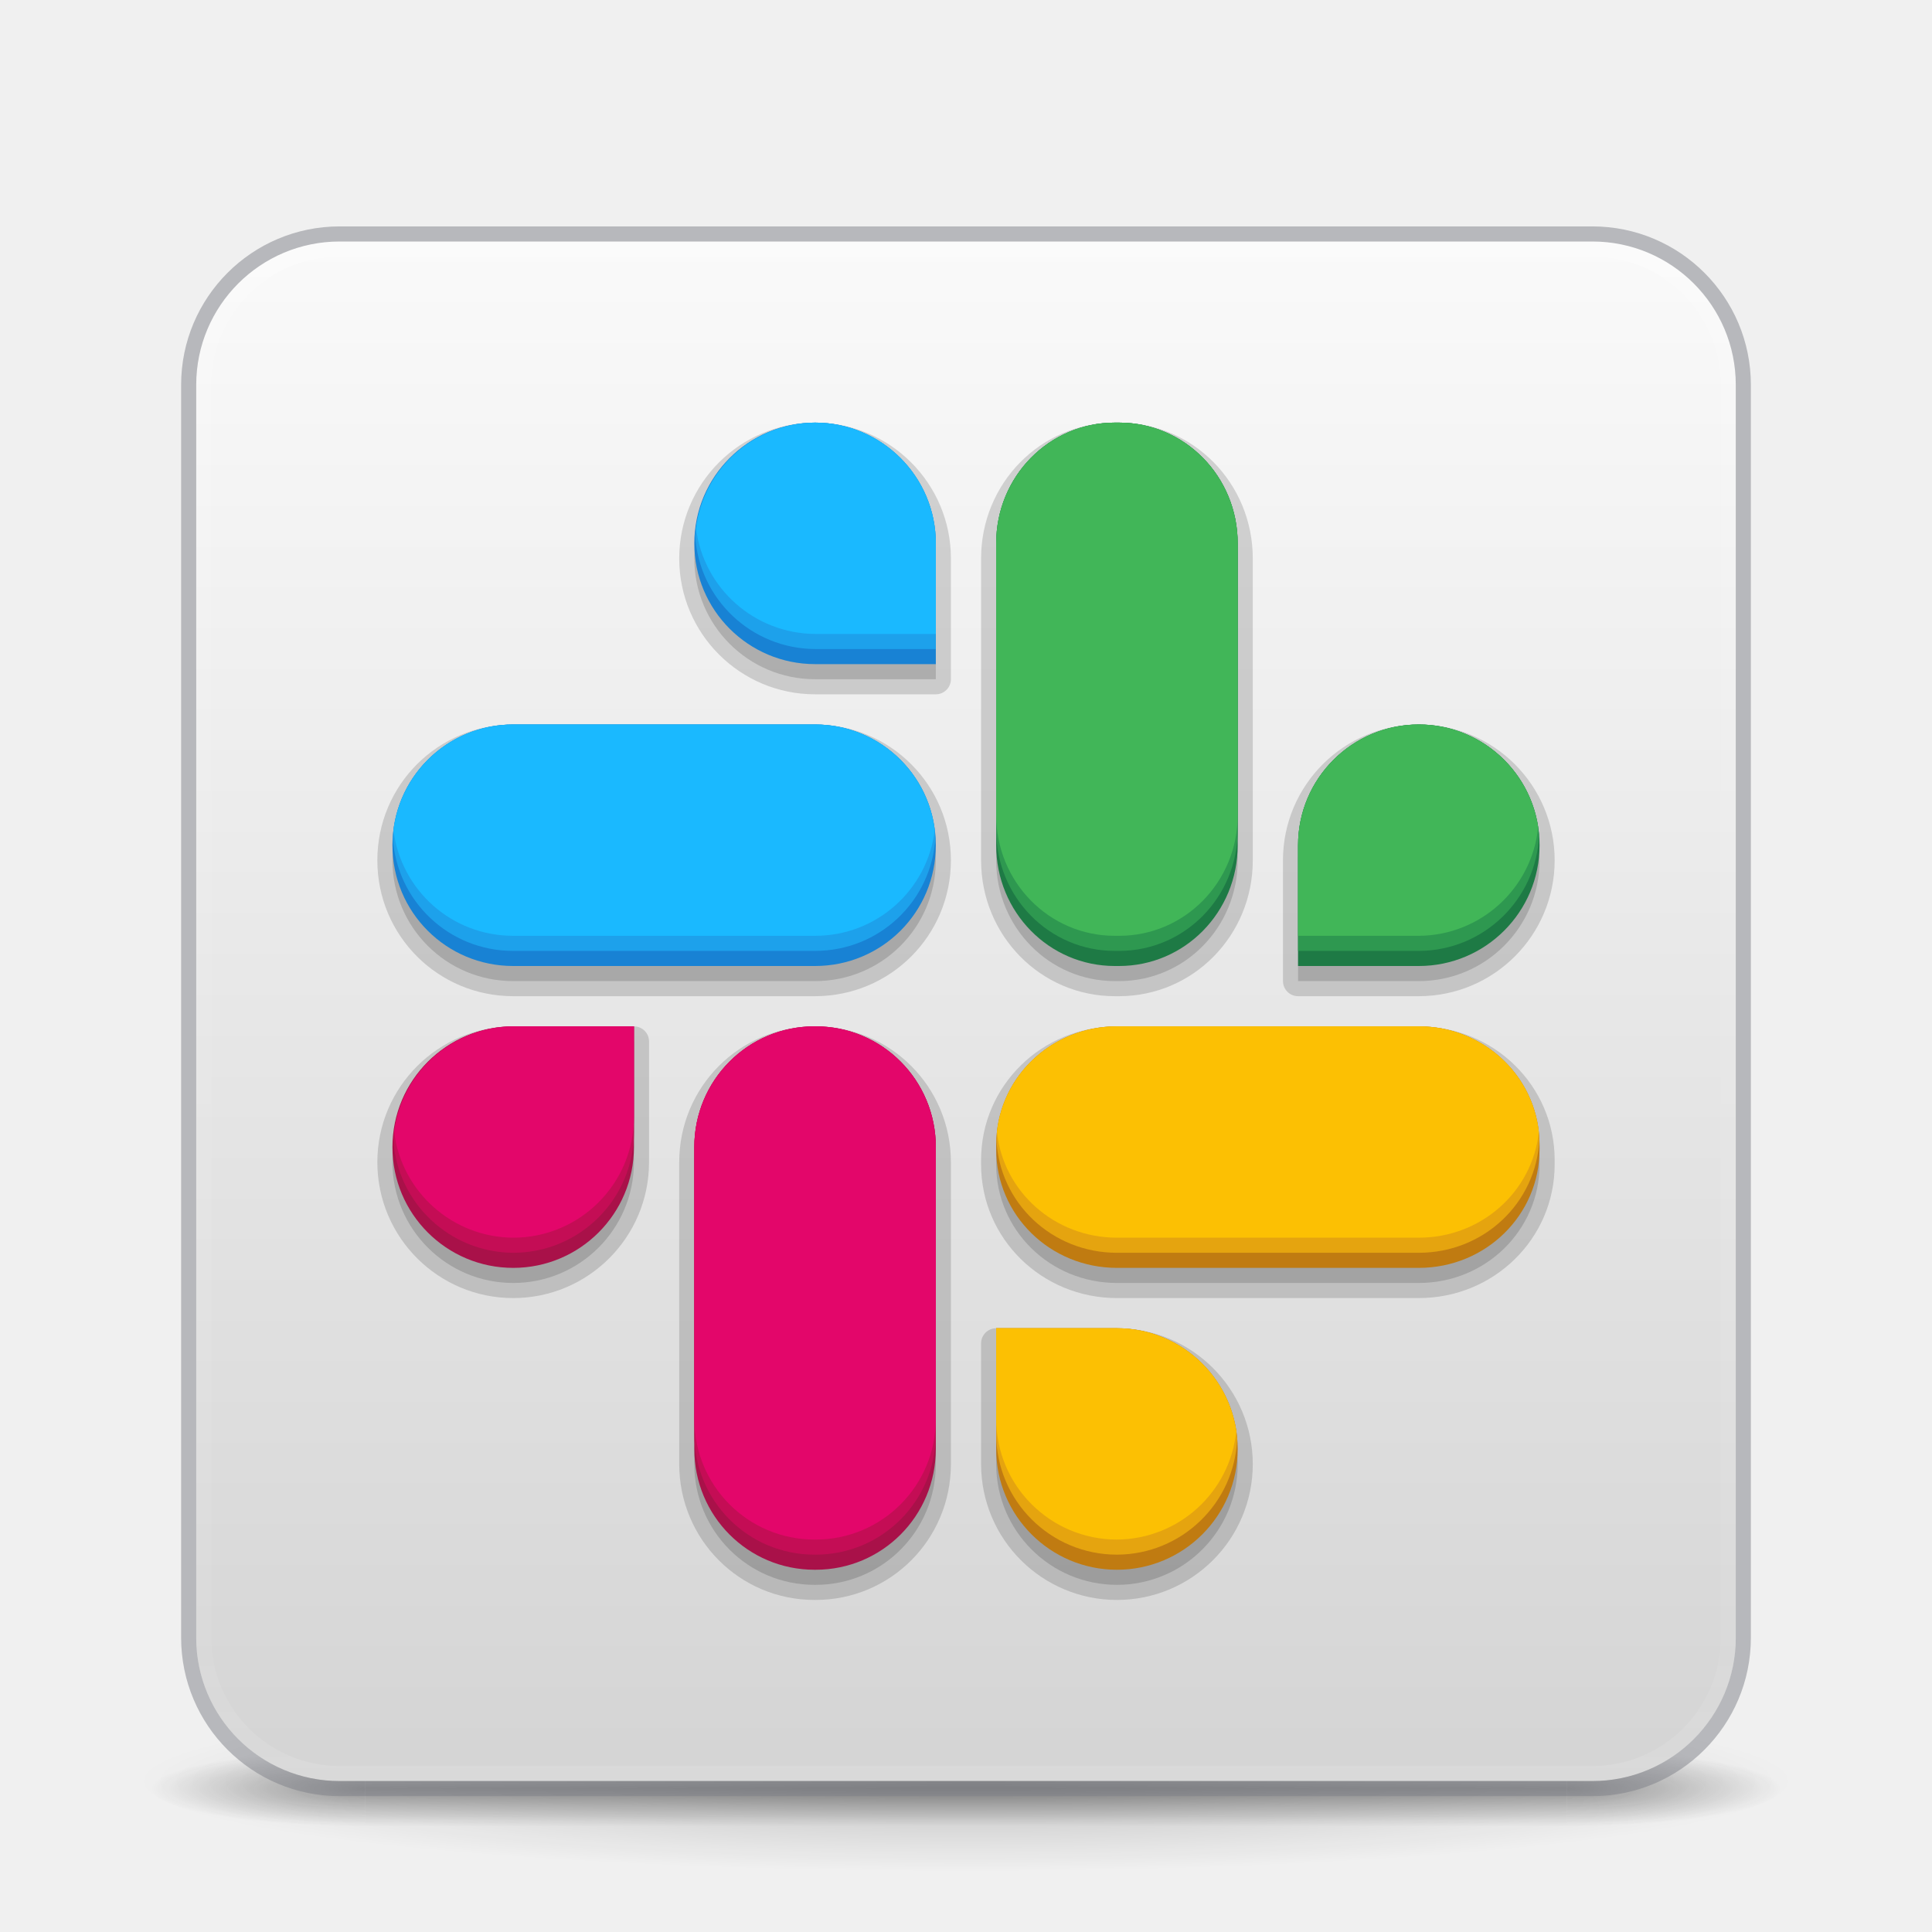
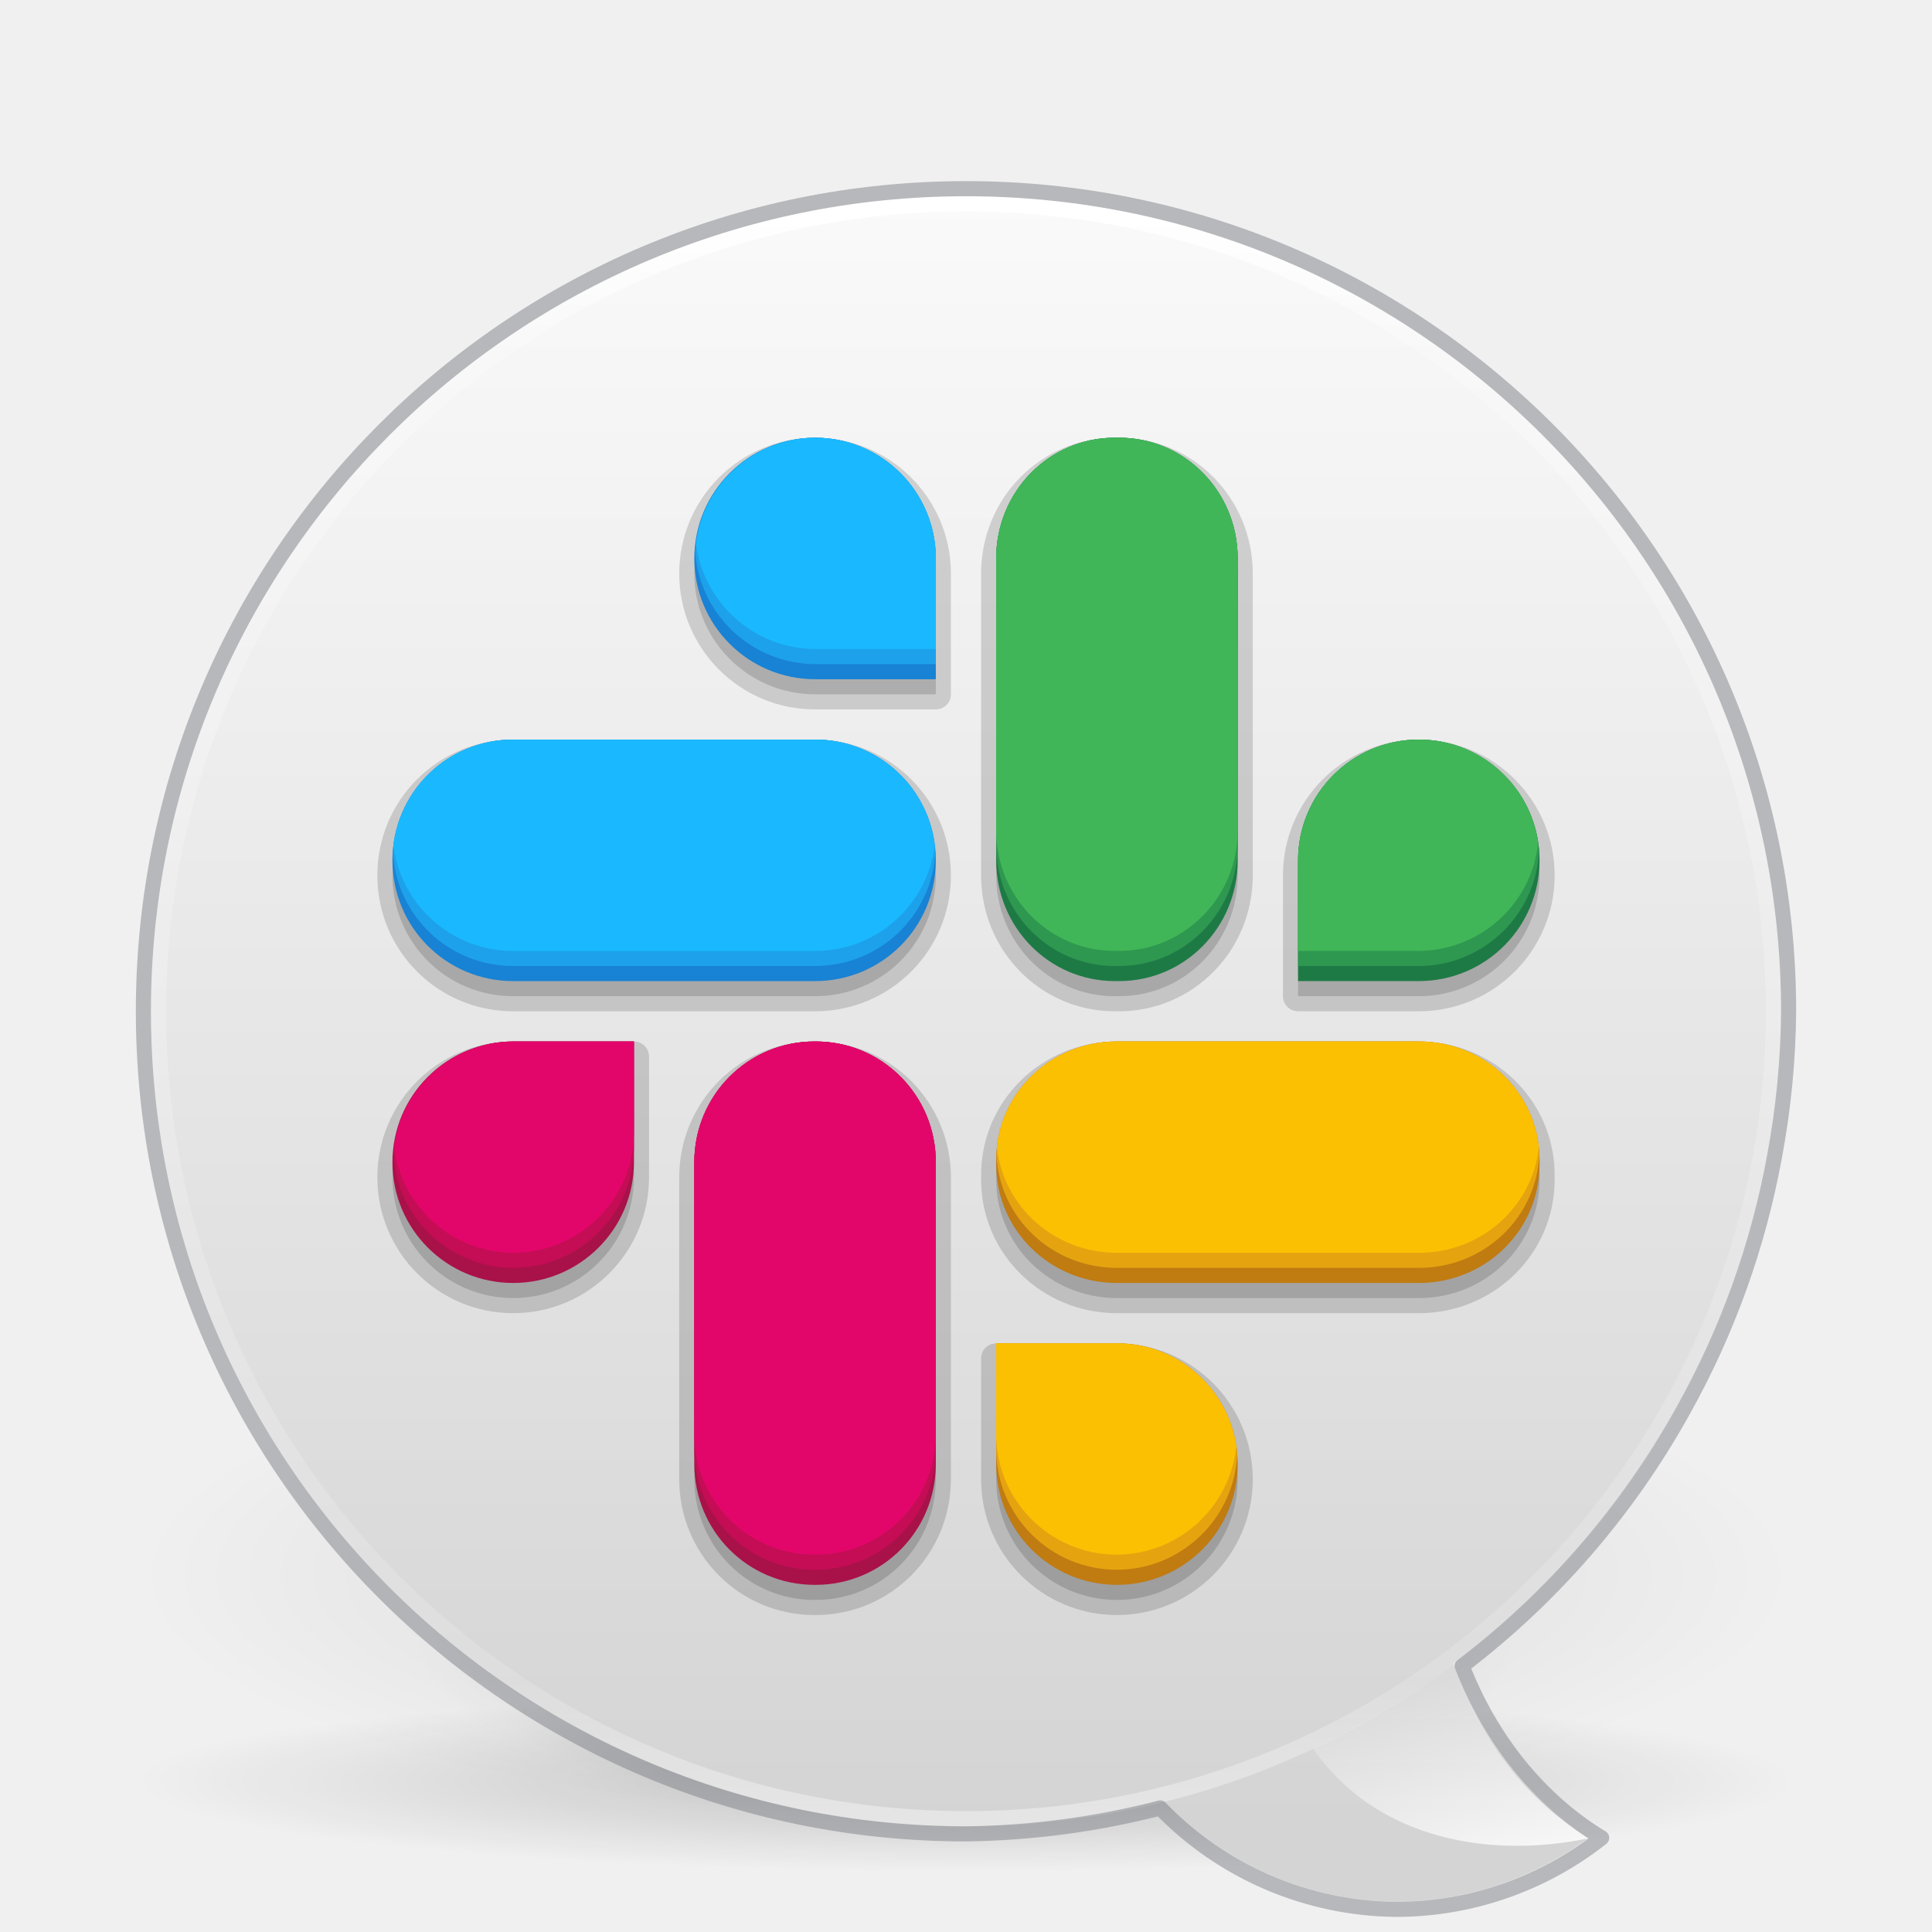
<svg xmlns="http://www.w3.org/2000/svg" xmlns:xlink="http://www.w3.org/1999/xlink" width="128" height="128" viewBox="0 0 128 128" fill="none" version="1.1" id="svg4" xml:space="preserve">
  <defs id="defs4">
    <linearGradient id="linearGradient3688-166-749-654">
      <stop offset="0" style="stop-color:#181818;stop-opacity:1" id="stop3088" />
      <stop offset="1" style="stop-color:#181818;stop-opacity:0" id="stop3090" />
    </linearGradient>
    <linearGradient id="linearGradient3702-501-757-795">
      <stop offset="0" style="stop-color:#181818;stop-opacity:0" id="stop3100" />
      <stop offset="0.5" style="stop-color:#181818;stop-opacity:1" id="stop3102" />
      <stop offset="1" style="stop-color:#181818;stop-opacity:0" id="stop3104" />
    </linearGradient>
    <linearGradient id="linearGradient4113">
      <stop id="stop4115" style="stop-color:#000000;stop-opacity:1" offset="0" />
      <stop id="stop4117" style="stop-color:#000000;stop-opacity:0" offset="1" />
    </linearGradient>
    <linearGradient gradientTransform="matrix(2.72973,0,0,2.72973,-1.51351,1.486514)" gradientUnits="userSpaceOnUse" xlink:href="#linearGradient3924-776" id="linearGradient3159" y2="42.5" x2="24" y1="5.5" x1="24" />
    <linearGradient id="linearGradient3924-776">
      <stop offset="0" style="stop-color:#ffffff;stop-opacity:1" id="stop3124" />
      <stop offset="0.088" style="stop-color:#ffffff;stop-opacity:0.235" id="stop3126" />
      <stop offset="0.911" style="stop-color:#ffffff;stop-opacity:0.157" id="stop3128" />
      <stop offset="1" style="stop-color:#ffffff;stop-opacity:0.392" id="stop3130" />
    </linearGradient>
    <radialGradient gradientTransform="matrix(2.003784,0,0,1.4,27.98813,-17.4)" gradientUnits="userSpaceOnUse" xlink:href="#linearGradient3688-166-749-654" id="radialGradient2455-1" fy="43.5" fx="4.993" r="2.5" cy="43.5" cx="4.993" />
    <radialGradient gradientTransform="matrix(2.003784,0,0,1.4,-20.01187,-104.4)" gradientUnits="userSpaceOnUse" xlink:href="#linearGradient3688-166-749-654" id="radialGradient2457-5" fy="43.5" fx="4.993" r="2.5" cy="43.5" cx="4.993" />
    <linearGradient gradientUnits="userSpaceOnUse" xlink:href="#linearGradient3702-501-757-795" id="linearGradient2459-7" y2="39.999" x2="25.058" y1="47.028" x1="25.058" />
    <radialGradient gradientTransform="matrix(1.556392,0,0,0.1697883,70.27036,102.1303)" gradientUnits="userSpaceOnUse" xlink:href="#linearGradient4113" id="radialGradient4377" fy="93.468" fx="-4.029" r="35.338" cy="93.468" cx="-4.029" />
    <style id="style1">.g{fill:#000;}.g,.h,.i{stroke-width:0px;}.h{fill:url(#e);}.i{fill:#fff;}</style>
    <linearGradient xlink:href="#linearGradient4-5" id="linearGradient4" x1="66" y1="16" x2="66" y2="118.5" gradientUnits="userSpaceOnUse" />
    <style id="style1-6">.cls-1{fill:#fff;}</style>
    <linearGradient id="linearGradient4-5">
      <stop style="stop-color:#fafafa;stop-opacity:1;" offset="0" id="stop4" />
      <stop style="stop-color:#d4d4d4;stop-opacity:1;" offset="1" id="stop5" />
    </linearGradient>
    <style id="style1-1">.g{fill:#000;}.g,.h,.i{stroke-width:0px;}.h{fill:url(#e);}.i{fill:#fff;}</style>
    <style id="style1-6-2">.cls-1{fill:#fff;}</style>
    <style id="style1-67">.cls-1{fill:#fff;}</style>
+     <linearGradient id="linearGradient29">
+       <stop style="stop-color:#ffffff;stop-opacity:1;" offset="0" id="stop29" />
+       <stop style="stop-color:#ffffff;stop-opacity:0;" offset="1" id="stop30" />
+     </linearGradient>
+     <linearGradient id="linearGradient12">
+       <stop id="stop8" style="stop-color:#ffffff;stop-opacity:1" offset="0" />
+       <stop id="stop9" style="stop-color:#ffffff;stop-opacity:0.235" offset="0.08" />
+       <stop id="stop10" style="stop-color:#ffffff;stop-opacity:0.157" offset="0.92" />
+       <stop id="stop11" style="stop-color:#ffffff;stop-opacity:0.392" offset="1" />
+     </linearGradient>
+     <linearGradient id="linearGradient2">
+       <stop style="stop-color:#5865f2;stop-opacity:1;" offset="0" id="stop3-3" />
+       <stop style="stop-color:#1f30f4;stop-opacity:1;" offset="1" id="stop4-5" />
+     </linearGradient>
+     <radialGradient gradientTransform="matrix(1.556392,0,0,0.1697883,70.27036,102.1303)" gradientUnits="userSpaceOnUse" xlink:href="#linearGradient4113" id="radialGradient4377-5" fy="93.468" fx="-4.029" r="35.338" cy="93.468" cx="-4.029" />
+     <style id="style1-62">.g{fill:#000;}.g,.h,.i{stroke-width:0px;}.h{fill:url(#e);}.i{fill:#fff;}</style>
+     <style id="style1-6-9">.cls-1{fill:#fff;}</style>
+     <radialGradient xlink:href="#linearGradient4113" id="radialGradient4" gradientUnits="userSpaceOnUse" gradientTransform="matrix(0.3823536,7.5555777e-8,-1.8372241e-8,0.1115198,-5.925427,36.33585)" cx="99.189" cy="185.297" fx="99.189" fy="185.297" r="62.769" />
+     <radialGradient xlink:href="#linearGradient4113" id="radialGradient5" gradientUnits="userSpaceOnUse" gradientTransform="matrix(0.2549024,5.3967361e-8,-1.2248161e-8,0.07965545,6.716382,44.24067)" cx="99.189" cy="185.297" fx="99.189" fy="185.297" r="62.769" />
+     <style id="style1-9">.g{fill:#000;}.g,.h,.i{stroke-width:0px;}.h{fill:url(#e);}.i{fill:#fff;}</style>
+     <style id="style1-6-12">.cls-1{fill:#fff;}</style>
+     <style id="style1-67-1">.cls-1{fill:#fff;}</style>
+     <style id="style1-56">.g{fill:#000;}.g,.h,.i{stroke-width:0px;}.h{fill:url(#e);}.i{fill:#fff;}</style>
+     <style id="style1-7">.g{fill:#000;}.g,.h,.i{stroke-width:0px;}.h{fill:url(#e);}.i{fill:#fff;}</style>
+     <style id="style1-5">.g{fill:#000;}.g,.h,.i{stroke-width:0px;}.h{fill:url(#e);}.i{fill:#fff;}</style>
+     <style id="style1-3">.g{fill:#000;}.g,.h,.i{stroke-width:0px;}.h{fill:url(#e);}.i{fill:#fff;}</style>
+     <style id="style1-6-1">.cls-1{fill:#fff;}</style>
+     <style id="style1-2">.g{fill:#000;}.g,.h,.i{stroke-width:0px;}.h{fill:url(#e);}.i{fill:#fff;}</style>
+     <style id="style1-6-8">.cls-1{fill:#fff;}</style>
+     <linearGradient xlink:href="#linearGradient12" id="linearGradient8" x1="64" y1="14" x2="64" y2="120" gradientUnits="userSpaceOnUse" />
+     <linearGradient xlink:href="#linearGradient4-5" id="linearGradient26" x1="64" y1="13" x2="64" y2="120.99" gradientUnits="userSpaceOnUse" />
+     <linearGradient xlink:href="#linearGradient29" id="linearGradient30" x1="101.853" y1="126.126" x2="97.222" y2="108.933" gradientUnits="userSpaceOnUse" />
  </defs>
-   <path d="m 119,118 a 55,6 0 0 1 -110,0 55,6 0 1 1 110,0 z" id="path3041" style="color:#000000;display:inline;overflow:visible;visibility:visible;opacity:0.2;fill:url(#radialGradient4377);fill-opacity:1;fill-rule:nonzero;stroke:none;stroke-width:1;marker:none;enable-background:accumulate" />
-   <g transform="matrix(2.699999,0,0,0.5555561,-0.8,94.88888)" id="g2036" style="display:inline">
-     <g transform="matrix(1.052632,0,0,1.285713,-1.263158,-13.42854)" id="g3712" style="opacity:0.4">
-       <rect width="5" height="7" x="38" y="40" id="rect2801" style="fill:url(#radialGradient2455-1);fill-opacity:1;stroke:none" />
-       <rect width="5" height="7" x="-10" y="-47" transform="scale(-1)" id="rect3696" style="fill:url(#radialGradient2457-5);fill-opacity:1;stroke:none" />
-       <rect width="28" height="7" x="10" y="40" id="rect3700" style="fill:url(#linearGradient2459-7);fill-opacity:1;stroke:none" />
-     </g>
+   <path d="m 119,118 c 0,3.314 -24.624,6 -55,6 -30.376,0 -55,-2.686 -55,-6 0,-3.314 24.624,-6 55,-6 30.376,0 55,2.686 55,6 z" id="path3041-2" style="color:#000000;display:inline;overflow:visible;visibility:visible;opacity:0.2;fill:url(#radialGradient4377-5);fill-opacity:1;fill-rule:nonzero;stroke:none;stroke-width:1;marker:none;enable-background:accumulate" />
+   <g id="g4" transform="matrix(2.269067,0,0,2.305074,-8.61012,-27.05439)" style="opacity:0.5;stroke-width:0.437">
+     <path d="m 56,57.002 a 24,6.999 0 1 1 -48,0 24,6.999 0 1 1 48,0 z" id="path3" style="opacity:0.2;fill:url(#radialGradient4);fill-opacity:1;stroke:none;stroke-width:0.437" />
+     <path style="opacity:0.4;fill:url(#radialGradient5);fill-opacity:1;stroke:none;stroke-width:0.437" id="path4" d="m 48,59.002 a 16,4.999 0 1 1 -32,0 16,4.999 0 1 1 32,0 z" />
  </g>
-   <rect width="102" height="102" rx="9.5" ry="9.5" x="13" y="16" id="rect5505-21-3" style="color:#000000;display:inline;overflow:visible;visibility:visible;fill:url(#linearGradient4);fill-rule:nonzero;stroke:none;stroke-width:1;marker:none;enable-background:accumulate" />
-   <rect width="101" height="101" rx="9" ry="9" x="13.5" y="16.5" id="rect6741-7" style="opacity:0.3;fill:none;stroke:url(#linearGradient3159);stroke-width:1;stroke-linecap:round;stroke-linejoin:round;stroke-miterlimit:4;stroke-dasharray:none;stroke-dashoffset:0;stroke-opacity:1" />
-   <rect width="103" height="103" rx="10" ry="10" x="12.5" y="15.5" id="rect5505-21-6" style="color:#000000;display:inline;overflow:visible;visibility:visible;opacity:0.5;fill:none;stroke:#7e8087;stroke-width:1;stroke-linecap:round;stroke-linejoin:round;stroke-miterlimit:4;stroke-dasharray:none;stroke-dashoffset:0;stroke-opacity:1;marker:none;enable-background:accumulate" />
-   <path id="path30" style="opacity:0.15;fill:#000000;fill-opacity:1;stroke:#000000;stroke-width:2;stroke-linecap:round;stroke-linejoin:round;stroke-dasharray:none;stroke-opacity:1" d="m 54,29 a 8,8 0 0 0 -8,8 8,8 0 0 0 8,8 h 8 v -8 a 8,8 0 0 0 -8,-8 z m 19.859,0 C 69.506,29 66,32.568 66,37 v 20 c 0,4.432 3.506,8 7.859,8 h 0.281 C 78.494,65 82,61.432 82,57 V 37 c 0,-4.432 -3.506,-8 -7.859,-8 z M 34,49 c -4.432,0 -8,3.568 -8,8 0,4.432 3.568,8 8,8 h 20 c 4.432,0 8,-3.568 8,-8 0,-4.432 -3.568,-8 -8,-8 z m 60,0 a 8,8 0 0 0 -8,8 v 8 h 8 a 8,8 0 0 0 8,-8 8,8 0 0 0 -8,-8 z M 34,69 a 8,8 0 0 0 -8,8 8,8 0 0 0 8,8 8,8 0 0 0 8,-8 v -8 z m 19.965,0 C 49.552,69 46,72.568 46,77 v 20 c 0,4.432 3.552,8 7.965,8 h 0.07 C 58.448,105 62,101.432 62,97 V 77 c 0,-4.432 -3.552,-8 -7.965,-8 z M 74,69 c -4.432,0 -8,3.499 -8,7.848 v 0.305 C 66,81.501 69.568,85 74,85 h 20 c 4.432,0 8,-3.499 8,-7.848 V 76.848 C 102,72.499 98.432,69 94,69 Z m -8,20 v 8 a 8,8 0 0 0 8,8 8,8 0 0 0 8,-8 8,8 0 0 0 -8,-8 z" />
-   <path id="path17" style="opacity:0.15;fill:#000000;fill-opacity:1;stroke:none;stroke-width:4;stroke-linecap:round;stroke-linejoin:round;stroke-opacity:1" d="m 54,29 a 8,8 0 0 0 -8,8 8,8 0 0 0 8,8 h 8 v -8 a 8,8 0 0 0 -8,-8 z m 19.859,0 C 69.506,29 66,32.568 66,37 v 20 c 0,4.432 3.506,8 7.859,8 h 0.281 C 78.494,65 82,61.432 82,57 V 37 c 0,-4.432 -3.506,-8 -7.859,-8 z M 34,49 c -4.432,0 -8,3.568 -8,8 0,4.432 3.568,8 8,8 h 20 c 4.432,0 8,-3.568 8,-8 0,-4.432 -3.568,-8 -8,-8 z m 60,0 a 8,8 0 0 0 -8,8 v 8 h 8 a 8,8 0 0 0 8,-8 8,8 0 0 0 -8,-8 z M 34,69 a 8,8 0 0 0 -8,8 8,8 0 0 0 8,8 8,8 0 0 0 8,-8 v -8 z m 19.965,0 C 49.552,69 46,72.568 46,77 v 20 c 0,4.432 3.552,8 7.965,8 h 0.07 C 58.448,105 62,101.432 62,97 V 77 c 0,-4.432 -3.552,-8 -7.965,-8 z M 74,69 c -4.432,0 -8,3.499 -8,7.848 v 0.305 C 66,81.501 69.568,85 74,85 h 20 c 4.432,0 8,-3.499 8,-7.848 V 76.848 C 102,72.499 98.432,69 94,69 Z m -8,20 v 8 a 8,8 0 0 0 8,8 8,8 0 0 0 8,-8 8,8 0 0 0 -8,-8 z" />
-   <path id="rect7-0" style="fill:#1882d4;fill-opacity:1;stroke:none;stroke-width:4;stroke-linecap:round;stroke-linejoin:round;stroke-opacity:1" d="m 54,28 a 8,8 0 0 0 -8,8 8,8 0 0 0 8,8 h 8 V 36 A 8,8 0 0 0 54,28 Z M 34,48 c -4.432,0 -8,3.568 -8,8 0,4.432 3.568,8 8,8 h 20 c 4.432,0 8,-3.568 8,-8 0,-4.432 -3.568,-8 -8,-8 z" />
-   <path id="rect8-9" style="fill:#a91149;fill-opacity:1;stroke:none;stroke-width:4;stroke-linecap:round;stroke-linejoin:round;stroke-opacity:1" d="m 34,68 a 8,8 0 0 0 -8,8 8,8 0 0 0 8,8 8,8 0 0 0 8,-8 v -8 z m 19.965,0 C 49.552,68 46,71.568 46,76 v 20 c 0,4.432 3.552,8 7.965,8 h 0.07 C 58.448,104 62,100.432 62,96 V 76 c 0,-4.432 -3.552,-8 -7.965,-8 z" />
-   <path id="rect9-3" style="fill:#c07b11;fill-opacity:1;stroke:none;stroke-width:4;stroke-linecap:round;stroke-linejoin:round;stroke-opacity:1" d="m 74,68 c -4.432,0 -8,3.499 -8,7.848 v 0.305 C 66,80.501 69.568,84 74,84 h 20 c 4.432,0 8,-3.499 8,-7.848 V 75.848 C 102,71.499 98.432,68 94,68 Z m -8,20 v 8 a 8,8 0 0 0 8,8 8,8 0 0 0 8,-8 8,8 0 0 0 -8,-8 z" />
-   <path id="rect6-6" style="fill:#1e7a45;fill-opacity:1;stroke:none;stroke-width:4;stroke-linecap:round;stroke-linejoin:round;stroke-opacity:1" d="M 73.859,28 C 69.506,28 66,31.568 66,36 v 20 c 0,4.432 3.506,8 7.859,8 h 0.281 C 78.494,64 82,60.432 82,56 V 36 c 0,-4.432 -3.506,-8 -7.859,-8 z M 94,48 a 8,8 0 0 0 -8,8 v 8 h 8 a 8,8 0 0 0 8,-8 8,8 0 0 0 -8,-8 z" />
-   <path id="path9" style="fill:#e5a40f;fill-opacity:1;stroke:none;stroke-width:4;stroke-linecap:round;stroke-linejoin:round;stroke-opacity:1" d="m 74,68 c -4.312,0 -7.797,3.316 -7.982,7.5 C 66.203,79.684 69.688,83 74,83 h 20 c 4.312,0 7.797,-3.316 7.982,-7.5 C 101.797,71.316 98.312,68 94,68 Z m -8,20 v 7 a 8,8 0 0 0 8,8 8,8 0 0 0 7.967,-7.703 A 8,8 0 0 0 74,88 Z" />
-   <path id="path10" style="fill:#fcc003;fill-opacity:1;stroke:none;stroke-width:4;stroke-linecap:round;stroke-linejoin:round;stroke-opacity:1" d="m 74,68 c -4.14,0 -7.525,3.054 -7.953,7 0.428,3.946 3.813,7 7.953,7 h 20 c 4.14,0 7.525,-3.054 7.953,-7 C 101.525,71.054 98.14,68 94,68 Z m -8,20 v 6 a 8,8 0 0 0 8,8 8,8 0 0 0 7.908,-7.197 A 8,8 0 0 0 74,88 Z" />
-   <path id="path11" style="fill:#2e9850;fill-opacity:1;stroke:none;stroke-width:4;stroke-linecap:round;stroke-linejoin:round;stroke-opacity:1" d="M 73.859,28 C 69.506,28 66,31.568 66,36 v 19 c 0,4.432 3.506,8 7.859,8 h 0.281 C 78.494,63 82,59.432 82,55 V 36 c 0,-4.432 -3.506,-8 -7.859,-8 z M 94,48 a 8,8 0 0 0 -8,8 v 7 h 8 A 8,8 0 0 0 101.967,55.297 8,8 0 0 0 94,48 Z" />
-   <path id="path12" style="fill:#41b658;fill-opacity:1;stroke:none;stroke-width:4;stroke-linecap:round;stroke-linejoin:round;stroke-opacity:1" d="M 73.859,28 C 69.506,28 66,31.568 66,36 v 18 c 0,4.432 3.506,8 7.859,8 h 0.281 C 78.494,62 82,58.432 82,54 V 36 c 0,-4.432 -3.506,-8 -7.859,-8 z M 94,48 a 8,8 0 0 0 -8,8 v 6 h 8 A 8,8 0 0 0 101.908,54.803 8,8 0 0 0 94,48 Z" />
-   <path id="path13" style="fill:#c40d55;fill-opacity:1;stroke:none;stroke-width:4;stroke-linecap:round;stroke-linejoin:round;stroke-opacity:1" d="M 34,68 A 8,8 0 0 0 26.057,75.5 8,8 0 0 0 34,83 8,8 0 0 0 42,75 v -7 z m 19.965,0 C 49.552,68 46,71.568 46,76 v 19 c 0,4.432 3.552,8 7.965,8 h 0.07 C 58.448,103 62,99.432 62,95 V 76 c 0,-4.432 -3.552,-8 -7.965,-8 z" />
-   <path id="path14" style="fill:#e3066a;fill-opacity:1;stroke:none;stroke-width:4;stroke-linecap:round;stroke-linejoin:round;stroke-opacity:1" d="M 34,68 A 8,8 0 0 0 26.113,75 8,8 0 0 0 34,82 8,8 0 0 0 42,74 v -6 z m 19.965,0 C 49.552,68 46,71.568 46,76 v 18 c 0,4.432 3.552,8 7.965,8 h 0.07 C 58.448,102 62,98.432 62,94 V 76 c 0,-4.432 -3.552,-8 -7.965,-8 z" />
-   <path id="path15" style="fill:#1da1eb;fill-opacity:1;stroke:none;stroke-width:4;stroke-linecap:round;stroke-linejoin:round;stroke-opacity:1" d="M 54,28 A 8,8 0 0 0 46.057,35.5 8,8 0 0 0 54,43 h 8 V 36 A 8,8 0 0 0 54,28 Z M 34,48 c -4.263,0 -7.717,3.304 -7.975,7.5 C 26.283,59.696 29.737,63 34,63 h 20 c 4.263,0 7.717,-3.304 7.975,-7.5 C 61.717,51.304 58.263,48 54,48 Z" />
-   <path id="path16" style="fill:#1ab9ff;fill-opacity:1;stroke:none;stroke-width:4;stroke-linecap:round;stroke-linejoin:round;stroke-opacity:1" d="M 54,28 A 8,8 0 0 0 46.113,35 8,8 0 0 0 54,42 h 8 V 36 A 8,8 0 0 0 54,28 Z M 34,48 c -4.093,0 -7.442,3.044 -7.932,7 0.49,3.956 3.839,7 7.932,7 h 20 c 4.093,0 7.442,-3.044 7.932,-7 C 61.442,51.044 58.093,48 54,48 Z" />
+   <path d="m 64,13.01 c 29.824,0 53.99,24.167 53.99,53.986 -0.026,3.203 -0.338,6.398 -0.932,9.549 -1.068,5.847 -3.093,11.477 -5.996,16.666 -3.623,6.53 -8.561,12.238 -14.502,16.762 l -0.307,0.232 0.141,0.359 c 1.842,4.741 4.94,8.658 8.832,11.215 -3.684,2.718 -8.137,4.207 -12.723,4.211 -5.764,-0.05 -11.265,-2.413 -15.27,-6.559 l -0.207,-0.215 -0.287,0.074 C 72.574,120.363 68.295,120.934 64,120.99 34.176,120.99 10.01,96.824 10.01,67 10.01,37.176 34.176,13.01 64,13.01 Z" style="opacity:1;fill:url(#linearGradient26);stroke:none;stroke-width:1;stroke-linejoin:round;stroke-dasharray:none;stroke-opacity:0.5" id="path19" />
+   <path id="circle6" d="m 64,13.51 c 29.554,0 53.49,23.937 53.49,53.49 0,29.554 -23.937,53.49 -53.49,53.49 C 34.446,120.49 10.51,96.554 10.51,67 10.51,37.446 34.446,13.51 64,13.51 Z" style="opacity:1;fill:none;fill-opacity:1;stroke:url(#linearGradient8);stroke-linejoin:round;stroke-opacity:1" />
+   <path style="opacity:1;fill:url(#linearGradient30);fill-opacity:1;stroke:none;stroke-width:1;stroke-linejoin:round;stroke-dasharray:none;stroke-opacity:0.5" d="m 105.25,121.797 c -7.253,1.476 -14.387,-0.33 -18.258,-5.953 3.423,-1.65 6.548,-3.529 9.374,-5.636 1.722,5.102 4.684,8.965 8.885,11.589 z" id="path29" />
+   <path d="M 64,12.5 C 33.9,12.5 9.5,36.9 9.5,67 c 0,30.1 24.4,54.5 54.5,54.5 4.342,-0.057 8.662,-0.633 12.867,-1.715 4.1,4.244 9.732,6.664 15.633,6.715 4.942,-0.004 9.739,-1.673 13.617,-4.736 -4.086,-2.473 -7.344,-6.483 -9.248,-11.385 5.997,-4.567 10.982,-10.328 14.639,-16.92 2.93,-5.236 4.975,-10.92 6.053,-16.822 C 118.159,73.459 118.473,70.234 118.5,67 118.5,36.9 94.1,12.5 64,12.5 Z" style="opacity:1;fill:none;stroke:#7e8087;stroke-width:1;stroke-linejoin:round;stroke-dasharray:none;stroke-opacity:0.5" id="path2" />
+   <path id="path30-0" style="opacity:0.15;fill:#000000;fill-opacity:1;stroke:#000000;stroke-width:2;stroke-linecap:round;stroke-linejoin:round;stroke-dasharray:none;stroke-opacity:1" d="m 54,30 a 8,8 0 0 0 -8,8 8,8 0 0 0 8,8 h 8 v -8 a 8,8 0 0 0 -8,-8 z m 19.859,0 C 69.506,30 66,33.568 66,38 v 20 c 0,4.432 3.506,8 7.859,8 h 0.281 C 78.494,66 82,62.432 82,58 V 38 c 0,-4.432 -3.506,-8 -7.859,-8 z M 34,50 c -4.432,0 -8,3.568 -8,8 0,4.432 3.568,8 8,8 h 20 c 4.432,0 8,-3.568 8,-8 0,-4.432 -3.568,-8 -8,-8 z m 60,0 a 8,8 0 0 0 -8,8 v 8 h 8 a 8,8 0 0 0 8,-8 8,8 0 0 0 -8,-8 z M 34,70 a 8,8 0 0 0 -8,8 8,8 0 0 0 8,8 8,8 0 0 0 8,-8 v -8 z m 19.965,0 C 49.552,70 46,73.568 46,78 v 20 c 0,4.432 3.552,8 7.965,8 h 0.07 C 58.448,106 62,102.432 62,98 V 78 c 0,-4.432 -3.552,-8 -7.965,-8 z M 74,70 c -4.432,0 -8,3.499 -8,7.848 v 0.305 C 66,82.501 69.568,86 74,86 h 20 c 4.432,0 8,-3.499 8,-7.848 V 77.848 C 102,73.499 98.432,70 94,70 Z m -8,20 v 8 a 8,8 0 0 0 8,8 8,8 0 0 0 8,-8 8,8 0 0 0 -8,-8 z" />
+   <path id="path17-6" style="opacity:0.15;fill:#000000;fill-opacity:1;stroke:none;stroke-width:4;stroke-linecap:round;stroke-linejoin:round;stroke-opacity:1" d="m 54,30 a 8,8 0 0 0 -8,8 8,8 0 0 0 8,8 h 8 v -8 a 8,8 0 0 0 -8,-8 z m 19.859,0 C 69.506,30 66,33.568 66,38 v 20 c 0,4.432 3.506,8 7.859,8 h 0.281 C 78.494,66 82,62.432 82,58 V 38 c 0,-4.432 -3.506,-8 -7.859,-8 z M 34,50 c -4.432,0 -8,3.568 -8,8 0,4.432 3.568,8 8,8 h 20 c 4.432,0 8,-3.568 8,-8 0,-4.432 -3.568,-8 -8,-8 z m 60,0 a 8,8 0 0 0 -8,8 v 8 h 8 a 8,8 0 0 0 8,-8 8,8 0 0 0 -8,-8 z M 34,70 a 8,8 0 0 0 -8,8 8,8 0 0 0 8,8 8,8 0 0 0 8,-8 v -8 z m 19.965,0 C 49.552,70 46,73.568 46,78 v 20 c 0,4.432 3.552,8 7.965,8 h 0.07 C 58.448,106 62,102.432 62,98 V 78 c 0,-4.432 -3.552,-8 -7.965,-8 z M 74,70 c -4.432,0 -8,3.499 -8,7.848 v 0.305 C 66,82.501 69.568,86 74,86 h 20 c 4.432,0 8,-3.499 8,-7.848 V 77.848 C 102,73.499 98.432,70 94,70 Z m -8,20 v 8 a 8,8 0 0 0 8,8 8,8 0 0 0 8,-8 8,8 0 0 0 -8,-8 z" />
+   <path id="rect7-0-2" style="fill:#1882d4;fill-opacity:1;stroke:none;stroke-width:4;stroke-linecap:round;stroke-linejoin:round;stroke-opacity:1" d="m 54,29 a 8,8 0 0 0 -8,8 8,8 0 0 0 8,8 h 8 V 37 A 8,8 0 0 0 54,29 Z M 34,49 c -4.432,0 -8,3.568 -8,8 0,4.432 3.568,8 8,8 h 20 c 4.432,0 8,-3.568 8,-8 0,-4.432 -3.568,-8 -8,-8 z" />
+   <path id="rect8-9-6" style="fill:#a91149;fill-opacity:1;stroke:none;stroke-width:4;stroke-linecap:round;stroke-linejoin:round;stroke-opacity:1" d="m 34,69 a 8,8 0 0 0 -8,8 8,8 0 0 0 8,8 8,8 0 0 0 8,-8 v -8 z m 19.965,0 C 49.552,69 46,72.568 46,77 v 20 c 0,4.432 3.552,8 7.965,8 h 0.07 C 58.448,105 62,101.432 62,97 V 77 c 0,-4.432 -3.552,-8 -7.965,-8 z" />
+   <path id="rect9-3-1" style="fill:#c07b11;fill-opacity:1;stroke:none;stroke-width:4;stroke-linecap:round;stroke-linejoin:round;stroke-opacity:1" d="m 74,69 c -4.432,0 -8,3.499 -8,7.848 v 0.305 C 66,81.501 69.568,85 74,85 h 20 c 4.432,0 8,-3.499 8,-7.848 V 76.848 C 102,72.499 98.432,69 94,69 Z m -8,20 v 8 a 8,8 0 0 0 8,8 8,8 0 0 0 8,-8 8,8 0 0 0 -8,-8 z" />
+   <path id="rect6-6-8" style="fill:#1e7a45;fill-opacity:1;stroke:none;stroke-width:4;stroke-linecap:round;stroke-linejoin:round;stroke-opacity:1" d="M 73.859,29 C 69.506,29 66,32.568 66,37 v 20 c 0,4.432 3.506,8 7.859,8 h 0.281 C 78.494,65 82,61.432 82,57 V 37 c 0,-4.432 -3.506,-8 -7.859,-8 z M 94,49 a 8,8 0 0 0 -8,8 v 8 h 8 a 8,8 0 0 0 8,-8 8,8 0 0 0 -8,-8 z" />
+   <path id="path9-7" style="fill:#e5a40f;fill-opacity:1;stroke:none;stroke-width:4;stroke-linecap:round;stroke-linejoin:round;stroke-opacity:1" d="m 74,69 c -4.312,0 -7.797,3.316 -7.982,7.5 C 66.203,80.684 69.688,84 74,84 h 20 c 4.312,0 7.797,-3.316 7.982,-7.5 C 101.797,72.316 98.312,69 94,69 Z m -8,20 v 7 a 8,8 0 0 0 8,8 8,8 0 0 0 7.967,-7.703 A 8,8 0 0 0 74,89 Z" />
+   <path id="path10-9" style="fill:#fcc003;fill-opacity:1;stroke:none;stroke-width:4;stroke-linecap:round;stroke-linejoin:round;stroke-opacity:1" d="m 74,69 c -4.14,0 -7.525,3.054 -7.953,7 0.428,3.946 3.813,7 7.953,7 h 20 c 4.14,0 7.525,-3.054 7.953,-7 C 101.525,72.054 98.14,69 94,69 Z m -8,20 v 6 a 8,8 0 0 0 8,8 8,8 0 0 0 7.908,-7.197 A 8,8 0 0 0 74,89 Z" />
+   <path id="path11-2" style="fill:#2e9850;fill-opacity:1;stroke:none;stroke-width:4;stroke-linecap:round;stroke-linejoin:round;stroke-opacity:1" d="M 73.859,29 C 69.506,29 66,32.568 66,37 v 19 c 0,4.432 3.506,8 7.859,8 h 0.281 C 78.494,64 82,60.432 82,56 V 37 c 0,-4.432 -3.506,-8 -7.859,-8 z M 94,49 a 8,8 0 0 0 -8,8 v 7 h 8 A 8,8 0 0 0 101.967,56.297 8,8 0 0 0 94,49 Z" />
+   <path id="path12-0" style="fill:#41b658;fill-opacity:1;stroke:none;stroke-width:4;stroke-linecap:round;stroke-linejoin:round;stroke-opacity:1" d="M 73.859,29 C 69.506,29 66,32.568 66,37 v 18 c 0,4.432 3.506,8 7.859,8 h 0.281 C 78.494,63 82,59.432 82,55 V 37 c 0,-4.432 -3.506,-8 -7.859,-8 z M 94,49 a 8,8 0 0 0 -8,8 v 6 h 8 A 8,8 0 0 0 101.908,55.803 8,8 0 0 0 94,49 Z" />
+   <path id="path13-2" style="fill:#c40d55;fill-opacity:1;stroke:none;stroke-width:4;stroke-linecap:round;stroke-linejoin:round;stroke-opacity:1" d="M 34,69 A 8,8 0 0 0 26.057,76.5 8,8 0 0 0 34,84 8,8 0 0 0 42,76 v -7 z m 19.965,0 C 49.552,69 46,72.568 46,77 v 19 c 0,4.432 3.552,8 7.965,8 h 0.07 C 58.448,104 62,100.432 62,96 V 77 c 0,-4.432 -3.552,-8 -7.965,-8 z" />
+   <path id="path14-3" style="fill:#e3066a;fill-opacity:1;stroke:none;stroke-width:4;stroke-linecap:round;stroke-linejoin:round;stroke-opacity:1" d="M 34,69 A 8,8 0 0 0 26.113,76 8,8 0 0 0 34,83 8,8 0 0 0 42,75 v -6 z m 19.965,0 C 49.552,69 46,72.568 46,77 v 18 c 0,4.432 3.552,8 7.965,8 h 0.07 C 58.448,103 62,99.432 62,95 V 77 c 0,-4.432 -3.552,-8 -7.965,-8 z" />
+   <path id="path15-7" style="fill:#1da1eb;fill-opacity:1;stroke:none;stroke-width:4;stroke-linecap:round;stroke-linejoin:round;stroke-opacity:1" d="M 54,29 A 8,8 0 0 0 46.057,36.5 8,8 0 0 0 54,44 h 8 V 37 A 8,8 0 0 0 54,29 Z M 34,49 c -4.263,0 -7.717,3.304 -7.975,7.5 C 26.283,60.696 29.737,64 34,64 h 20 c 4.263,0 7.717,-3.304 7.975,-7.5 C 61.717,52.304 58.263,49 54,49 Z" />
+   <path id="path16-5" style="fill:#1ab9ff;fill-opacity:1;stroke:none;stroke-width:4;stroke-linecap:round;stroke-linejoin:round;stroke-opacity:1" d="M 54,29 A 8,8 0 0 0 46.113,36 8,8 0 0 0 54,43 h 8 V 37 A 8,8 0 0 0 54,29 Z M 34,49 c -4.093,0 -7.442,3.044 -7.932,7 0.49,3.956 3.839,7 7.932,7 h 20 c 4.093,0 7.442,-3.044 7.932,-7 C 61.442,52.044 58.093,49 54,49 Z" />
</svg>
